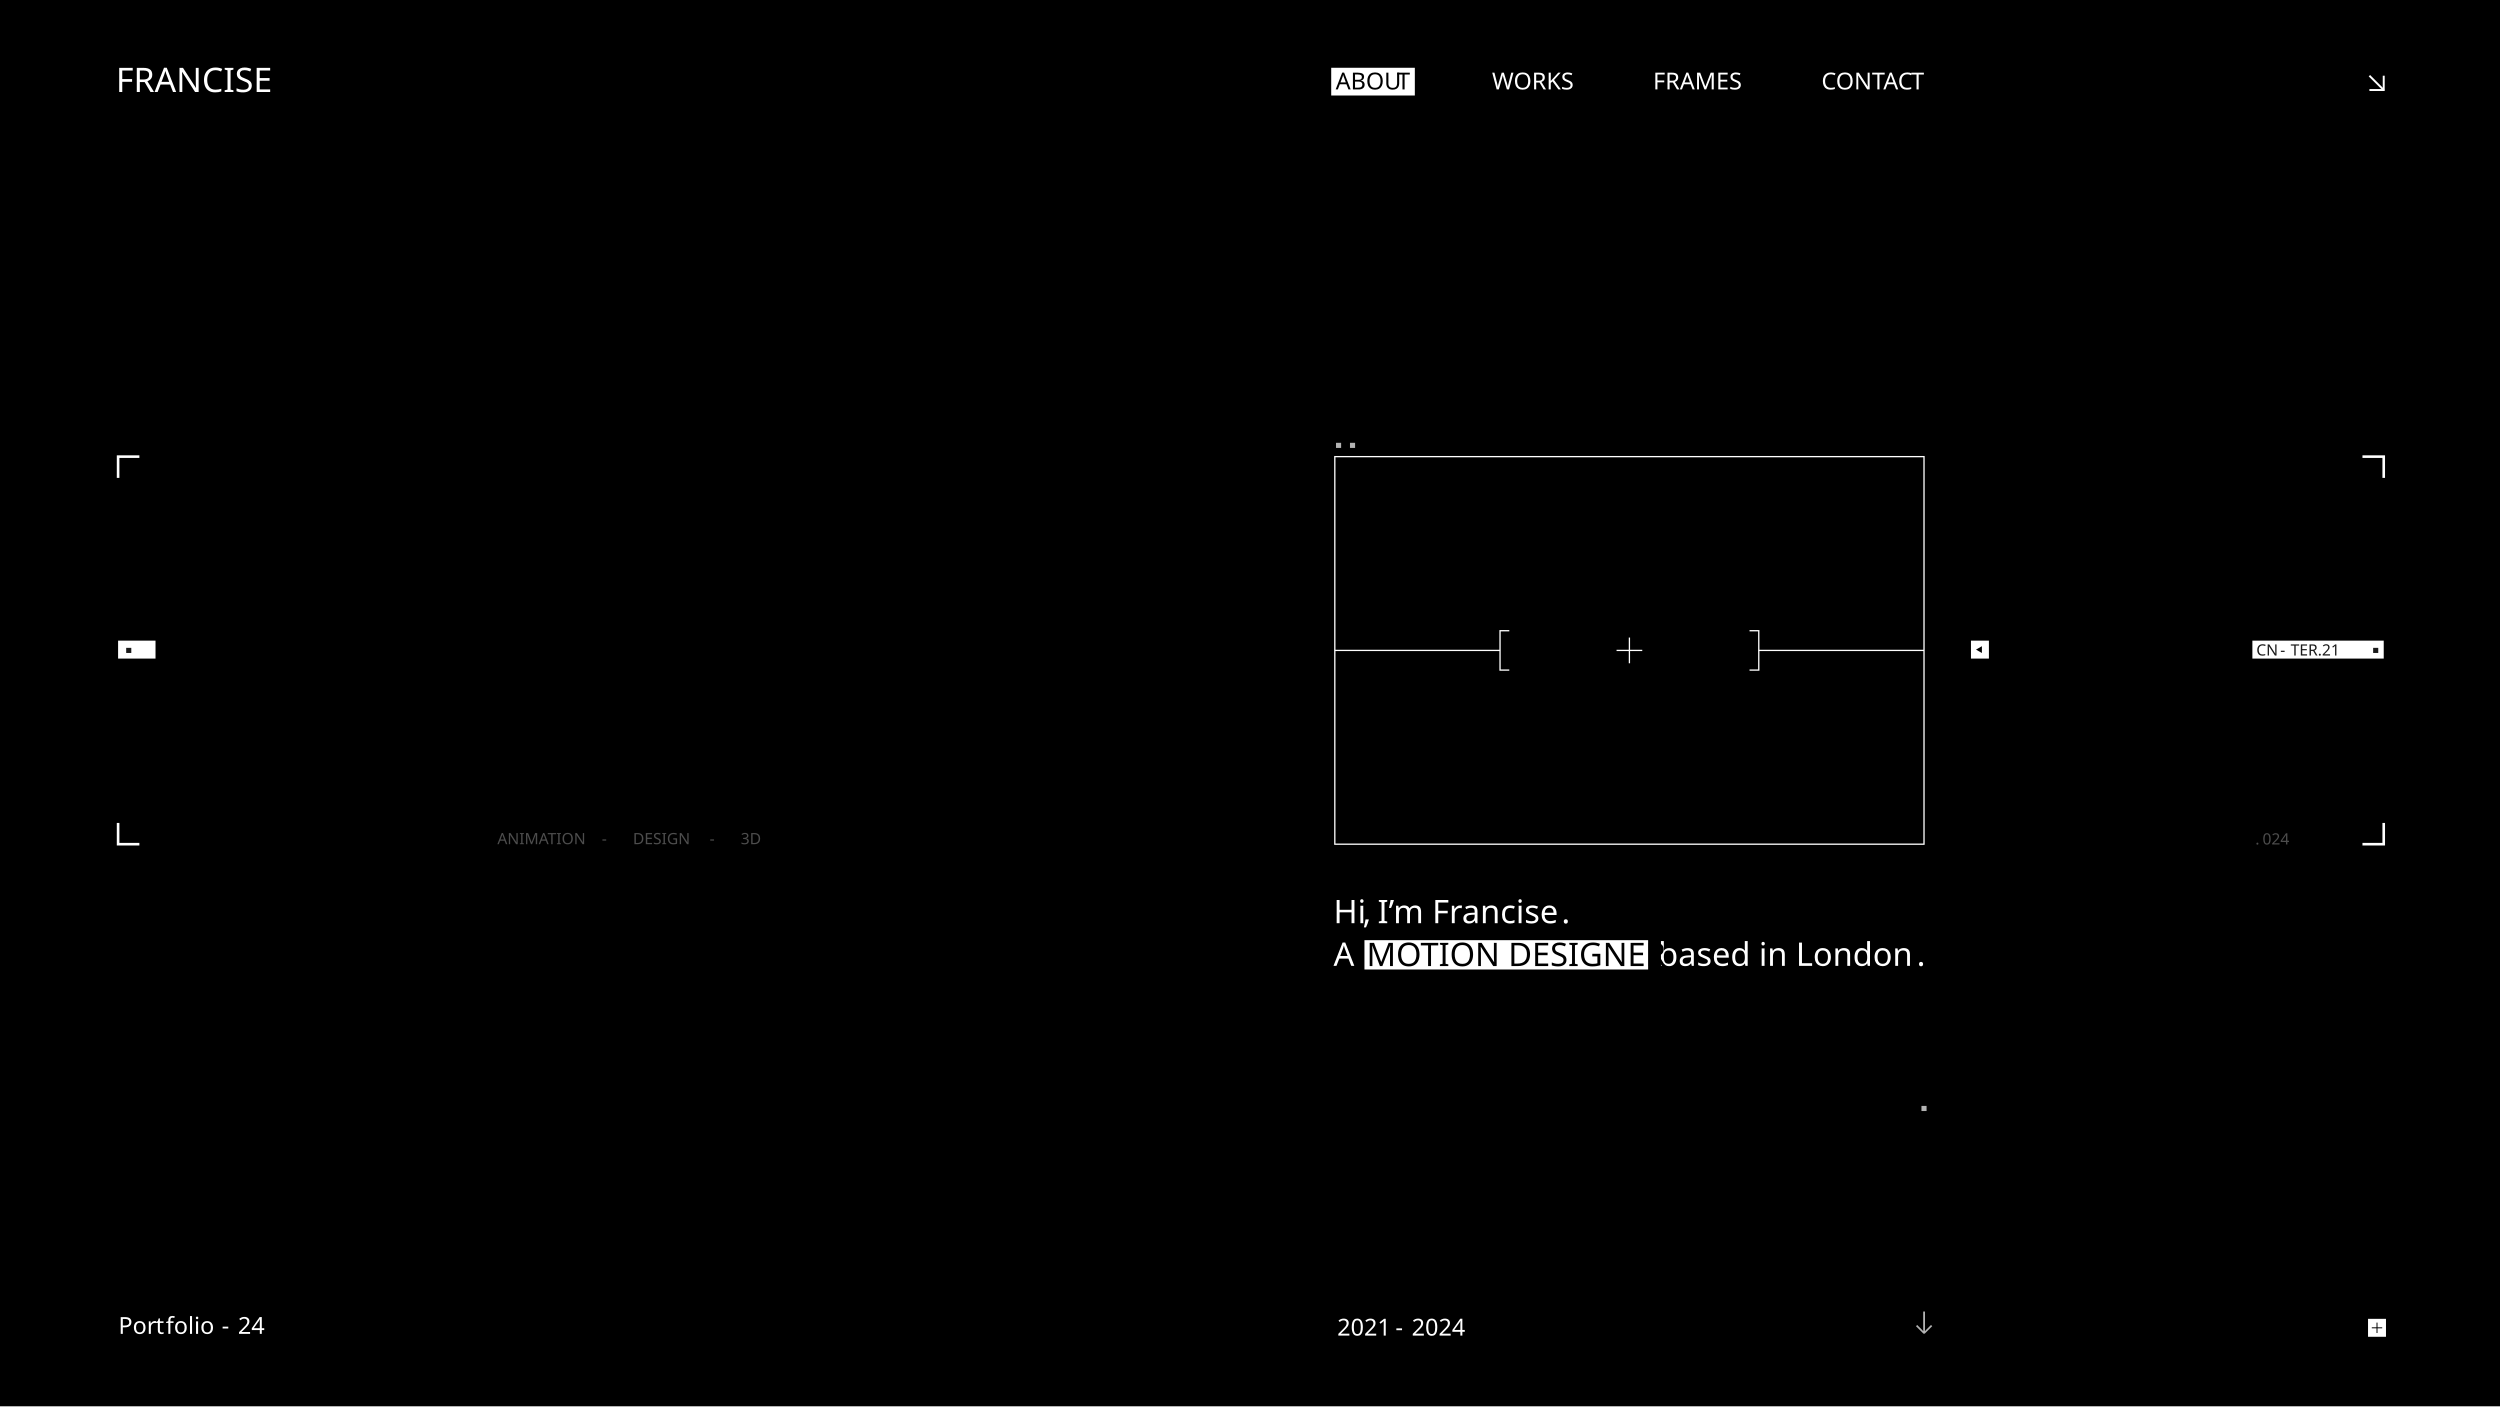
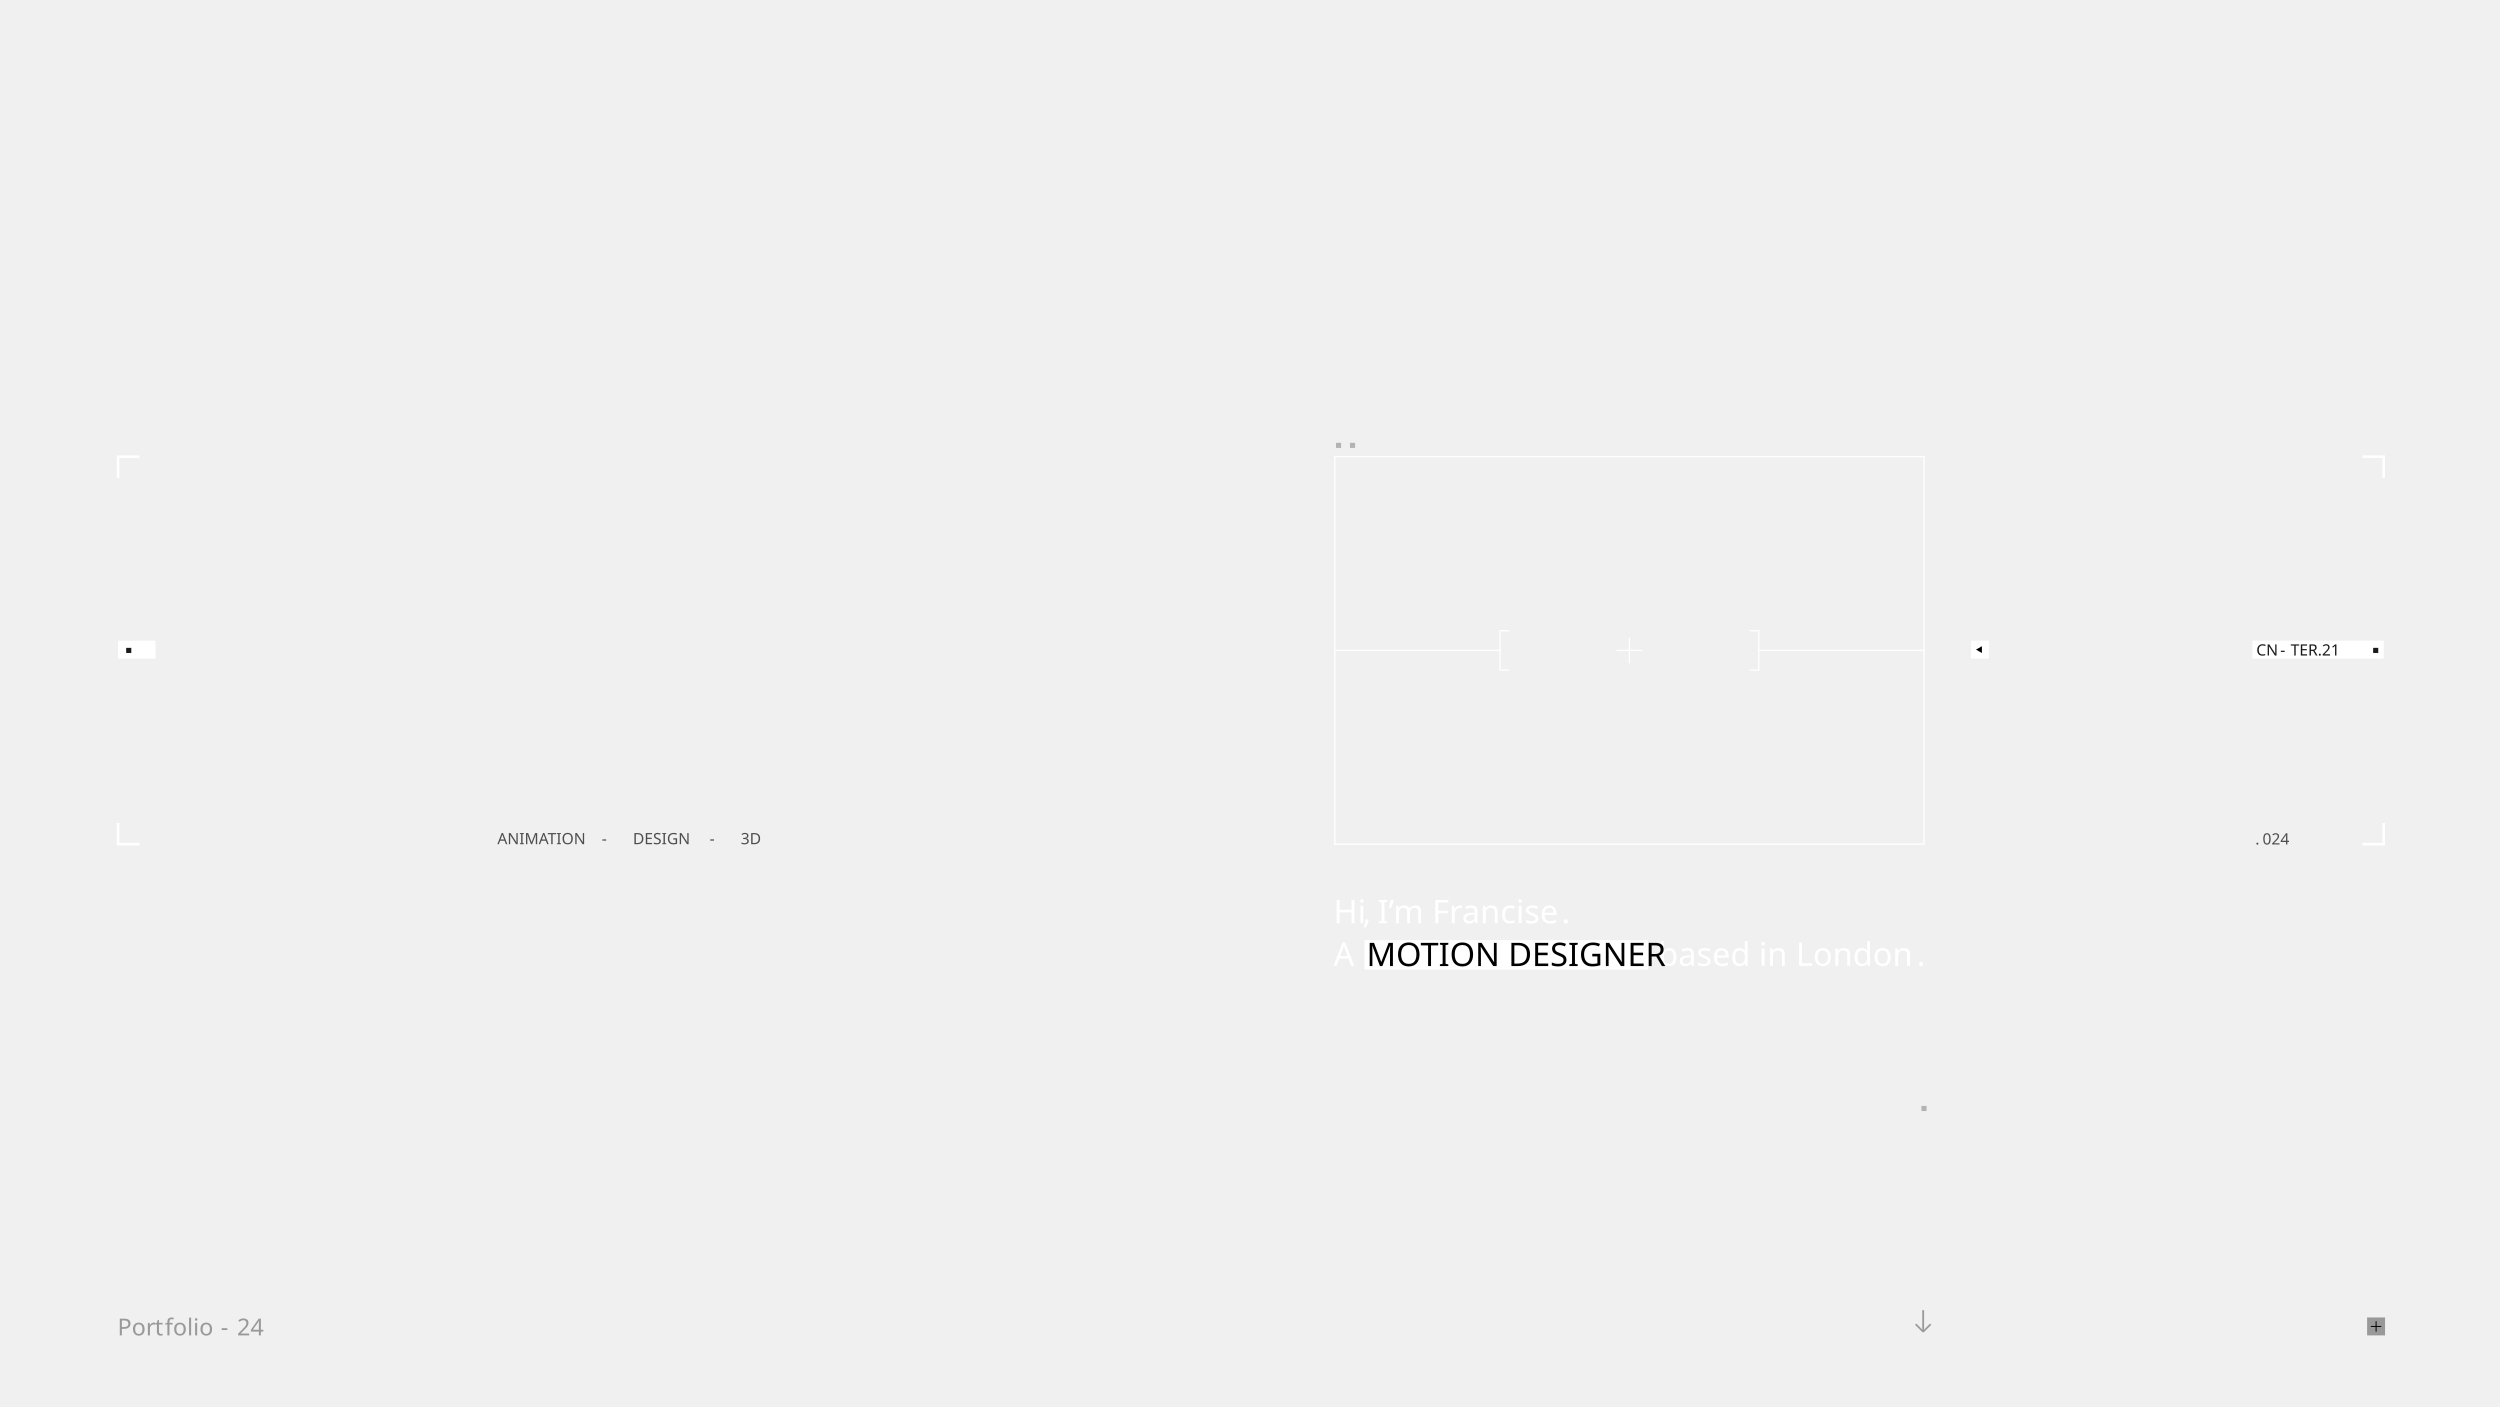
- <svg xmlns="http://www.w3.org/2000/svg" viewBox="0 0 1920 1080">
+ <svg xmlns="http://www.w3.org/2000/svg" id="Layer_1" data-name="Layer 1" viewBox="0 0 1920 1080">
  <defs>
    <style>
      .cls-1 {
        letter-spacing: 0em;
      }

-       .cls-2, .cls-3, .cls-4, .cls-5 {
+       .cls-2, .cls-3 {
        fill: #fff;
      }

-       .cls-2, .cls-6 {
+       .cls-2, .cls-4 {
        font-size: 25px;
      }

-       .cls-2, .cls-7, .cls-5, .cls-8, .cls-9 {
+       .cls-2, .cls-5, .cls-6, .cls-7 {
        font-family: SpaceGrotesk-Light, 'Space Grotesk';
        font-variation-settings: 'wght' 300;
        font-weight: 300;
+       }
+ 
+       .cls-8 {
+         letter-spacing: -.03em;
+       }
+ 
+       .cls-9 {
+         letter-spacing: -.03em;
      }

      .cls-10 {
        letter-spacing: -.03em;
      }

      .cls-11 {
-         letter-spacing: -.03em;
-       }
- 
-       .cls-12 {
-         letter-spacing: -.03em;
-       }
- 
-       .cls-13 {
        stroke: #000;
        stroke-width: .75px;
      }

-       .cls-13, .cls-14, .cls-15, .cls-16, .cls-17 {
+       .cls-11, .cls-12, .cls-13, .cls-14 {
        fill: none;
      }

-       .cls-13, .cls-14, .cls-16, .cls-17 {
+       .cls-11, .cls-12, .cls-14 {
        stroke-miterlimit: 10;
      }

-       .cls-18 {
+       .cls-15 {
        letter-spacing: -.03em;
      }

-       .cls-19 {
+       .cls-16 {
        letter-spacing: -.01em;
      }

-       .cls-6 {
+       .cls-4 {
        font-family: SpaceGrotesk-Medium, 'Space Grotesk';
        font-variation-settings: 'wght' 500;
        font-weight: 500;
      }

-       .cls-14, .cls-16, .cls-17 {
+       .cls-12, .cls-14 {
        stroke: #fff;
      }

-       .cls-20 {
+       .cls-17 {
        letter-spacing: -.03em;
+       }
+ 
+       .cls-18 {
+         letter-spacing: 0em;
+       }
+ 
+       .cls-19 {
+         letter-spacing: -.02em;
+       }
+ 
+       .cls-5 {
+         fill: #4d4d4d;
+       }
+ 
+       .cls-5, .cls-7 {
+         font-size: 12px;
+       }
+ 
+       .cls-6 {
+         font-size: 18px;
+       }
+ 
+       .cls-6, .cls-20 {
+         fill: #999;
      }

      .cls-21 {
        letter-spacing: 0em;
      }

-       .cls-4 {
-         font-family: SpaceGrotesk-Regular, 'Space Grotesk';
-         font-size: 26px;
-         font-variation-settings: 'wght' 400;
+       .cls-22, .cls-7 {
+         fill: #1a1a1a;
      }

-       .cls-22 {
-         letter-spacing: -.02em;
-       }
- 
-       .cls-7 {
-         fill: #4d4d4d;
-       }
- 
-       .cls-7, .cls-8 {
-         font-size: 12px;
+       .cls-14 {
+         stroke-width: 2px;
      }

      .cls-23 {
-         letter-spacing: 0em;
-       }
- 
-       .cls-24, .cls-8 {
-         fill: #1a1a1a;
-       }
- 
-       .cls-5, .cls-9 {
-         font-size: 18px;
-       }
- 
-       .cls-16 {
-         stroke-width: 1.5px;
-       }
- 
-       .cls-17 {
-         stroke-width: 2px;
-       }
- 
-       .cls-25 {
-         letter-spacing: -.03em;
-       }
- 
-       .cls-26 {
        fill: #b3b3b3;
-       }
- 
-       .cls-27 {
-         letter-spacing: -.02em;
      }
    </style>
  </defs>
-   <g id="Layer_2" data-name="Layer 2">
-     <rect width="1920" height="1080" />
+   <rect class="cls-3" x="1047.9" y="722.05" width="217.86" height="22.53" />
+   <text class="cls-2" transform="translate(1024.14 709.02)">
+     <tspan x="0" y="0">Hi</tspan>
+     <tspan class="cls-17" x="22.3" y="0">,</tspan>
+     <tspan class="cls-21" x="27.3" y="0" xml:space="preserve"> I’m Francise</tspan>
+     <tspan class="cls-17" x="175.05" y="0">.</tspan>
+     <tspan class="cls-16" x="0" y="32.74">A</tspan>
+     <tspan x="15.35" y="32.74" xml:space="preserve">                                    based in London</tspan>
+     <tspan class="cls-17" x="447.87" y="32.74">.</tspan>
+   </text>
+   <text class="cls-5" transform="translate(1732.07 648.57)">
+     <tspan class="cls-8" x="0" y="0">.</tspan>
+     <tspan x="2.4" y="0" xml:space="preserve"> 024</tspan>
+   </text>
+   <text class="cls-5" transform="translate(381.98 648.34)">
+     <tspan x="0" y="0" xml:space="preserve">ANIMATION     </tspan>
+     <tspan class="cls-15" x="77.42" y="0" xml:space="preserve"> -</tspan>
+     <tspan class="cls-1" x="85.37" y="0" xml:space="preserve">      DESIGN     </tspan>
+     <tspan class="cls-15" x="160.23" y="0" xml:space="preserve"> -</tspan>
+     <tspan x="168.18" y="0" xml:space="preserve">      3D</tspan>
+   </text>
+   <g>
+     <polyline class="cls-14" points="1830.7 632.01 1830.7 648.34 1814.37 648.34" />
+     <polyline class="cls-14" points="1814.37 350.69 1830.7 350.69 1830.7 367.02" />
  </g>
-   <g id="Layer_1" data-name="Layer 1">
-     <rect class="cls-3" x="1022.37" y="52.05" width="64.22" height="21.3" />
-     <rect class="cls-3" x="1047.9" y="722.05" width="217.86" height="22.53" />
-     <text class="cls-9" transform="translate(1025.8 68.68)">
-       <tspan x="0" y="0">ABOU</tspan>
-       <tspan class="cls-27" x="47.12" y="0">T</tspan>
-       <tspan x="57.28" y="0"> </tspan>
-     </text>
-     <text class="cls-5" transform="translate(1145.82 68.68)">
-       <tspan x="0" y="0">WORKS </tspan>
-     </text>
-     <text class="cls-4" transform="translate(89.04 70.68)">
-       <tspan x="0" y="0">FRANCISE</tspan>
-     </text>
-     <text class="cls-5" transform="translate(1269.55 68.68)">
-       <tspan x="0" y="0">FRAMES</tspan>
-     </text>
-     <text class="cls-5" transform="translate(1398.87 68.68)">
-       <tspan x="0" y="0">CONTAC</tspan>
-       <tspan class="cls-27" x="68.85" y="0">T</tspan>
-     </text>
-     <g>
-       <polyline class="cls-16" points="1830.7 58.14 1830.7 69.14 1819.7 69.14" />
-       <line class="cls-16" x1="1819.7" y1="58.14" x2="1830.7" y2="69.14" />
-     </g>
-     <text class="cls-2" transform="translate(1024.14 709.02)">
-       <tspan x="0" y="0">Hi</tspan>
-       <tspan class="cls-20" x="22.3" y="0">,</tspan>
-       <tspan class="cls-23" x="27.3" y="0" xml:space="preserve"> I’m Francise</tspan>
-       <tspan class="cls-20" x="175.05" y="0">.</tspan>
-       <tspan class="cls-19" x="0" y="32.74">A</tspan>
-       <tspan x="15.35" y="32.74" xml:space="preserve">                                    based in London</tspan>
-       <tspan class="cls-20" x="447.87" y="32.74">.</tspan>
-     </text>
-     <path class="cls-26" d="M1477.22,1024.26l-5.76-5.76.94-.94,3.94,3.94.53.74.24-.07-.1-.91v-13.99h1.39v13.99l-.1.91.24.07.53-.74,3.94-3.94.94.94-5.76,5.76h-.96Z" />
-     <text class="cls-5" transform="translate(1026.97 1025.72)">
-       <tspan x="0" y="0">2021</tspan>
-       <tspan class="cls-25" x="40.57" y="0" xml:space="preserve"> -</tspan>
-       <tspan x="52.49" y="0" xml:space="preserve"> 2024</tspan>
-     </text>
-     <text class="cls-7" transform="translate(1732.07 648.57)">
-       <tspan class="cls-10" x="0" y="0">.</tspan>
-       <tspan x="2.4" y="0" xml:space="preserve"> 024</tspan>
-     </text>
-     <text class="cls-7" transform="translate(381.98 648.34)">
-       <tspan x="0" y="0" xml:space="preserve">ANIMATION     </tspan>
-       <tspan class="cls-18" x="77.42" y="0" xml:space="preserve"> -</tspan>
-       <tspan class="cls-1" x="85.37" y="0" xml:space="preserve">      DESIGN     </tspan>
-       <tspan class="cls-18" x="160.23" y="0" xml:space="preserve"> -</tspan>
-       <tspan x="168.18" y="0" xml:space="preserve">      3D</tspan>
-     </text>
-     <text class="cls-5" transform="translate(90.96 1024.41)">
-       <tspan x="0" y="0">Por</tspan>
-       <tspan class="cls-11" x="28.6" y="0">t</tspan>
-       <tspan class="cls-21" x="36.34" y="0">folio</tspan>
-       <tspan class="cls-18" x="75.15" y="0" xml:space="preserve"> -</tspan>
-       <tspan x="87.06" y="0" xml:space="preserve"> 24</tspan>
-     </text>
-     <g>
-       <polyline class="cls-17" points="1830.7 632.01 1830.7 648.34 1814.37 648.34" />
-       <polyline class="cls-17" points="1814.37 350.69 1830.7 350.69 1830.7 367.02" />
-     </g>
-     <g>
-       <polyline class="cls-17" points="90.7 632.01 90.7 648.34 107.04 648.34" />
-       <polyline class="cls-17" points="107.04 350.69 90.7 350.69 90.7 367.02" />
-     </g>
-     <rect class="cls-26" x="1475.68" y="849.34" width="3.93" height="3.93" />
-     <rect class="cls-26" x="1026.05" y="340.08" width="3.93" height="3.93" />
-     <rect class="cls-26" x="1036.78" y="340.08" width="3.93" height="3.93" />
-     <text class="cls-6" transform="translate(1049.5 741.95)">
-       <tspan x="0" y="0">MOTION DESIGNER</tspan>
-     </text>
-     <rect class="cls-3" x="1818.65" y="1012.87" width="13.78" height="13.78" />
-     <g>
-       <line class="cls-13" x1="1825.54" y1="1015.76" x2="1825.54" y2="1023.76" />
-       <line class="cls-13" x1="1829.54" y1="1019.76" x2="1821.54" y2="1019.76" />
-     </g>
-     <rect class="cls-15" x="1025.14" y="350.69" width="452.5" height="297.65" />
-     <line class="cls-14" x1="1477.64" y1="499.52" x2="1350.74" y2="499.52" />
-     <g>
-       <line class="cls-14" x1="1241.52" y1="499.52" x2="1261.26" y2="499.52" />
-       <line class="cls-14" x1="1251.39" y1="489.64" x2="1251.39" y2="509.39" />
-     </g>
-     <rect class="cls-14" x="1025.14" y="350.69" width="452.5" height="297.65" />
-     <g>
-       <polyline class="cls-14" points="1159.14 484.4 1152.03 484.4 1152.03 514.63 1159.14 514.63" />
-       <polyline class="cls-14" points="1343.63 514.63 1350.74 514.63 1350.74 484.4 1343.63 484.4" />
-     </g>
-     <line class="cls-14" x1="1152.03" y1="499.52" x2="1025.14" y2="499.52" />
-     <rect class="cls-3" x="1729.83" y="492.01" width="100.87" height="13.78" />
-     <rect class="cls-3" x="90.7" y="492.01" width="28.74" height="13.78" />
-     <text class="cls-8" transform="translate(1732.83 503.44)">
-       <tspan x="0" y="0">CN</tspan>
-       <tspan class="cls-12" x="15.62" y="0" xml:space="preserve"> -</tspan>
-       <tspan class="cls-22" x="23.57" y="0"> </tspan>
-       <tspan x="26.38" y="0">TER.21</tspan>
-     </text>
-     <rect class="cls-24" x="1822.57" y="497.55" width="3.93" height="3.93" />
-     <rect class="cls-24" x="96.91" y="497.55" width="3.93" height="3.93" />
-     <g>
-       <rect class="cls-3" x="1513.7" y="492.01" width="13.78" height="13.78" transform="translate(2019.49 -1021.69) rotate(90)" />
-       <polygon points="1517.57 498.9 1522.1 501.51 1522.1 496.28 1517.57 498.9" />
-     </g>
+   <g>
+     <polyline class="cls-14" points="90.7 632.01 90.7 648.34 107.04 648.34" />
+     <polyline class="cls-14" points="107.04 350.69 90.7 350.69 90.7 367.02" />
+   </g>
+   <rect class="cls-23" x="1475.68" y="849.34" width="3.93" height="3.93" />
+   <rect class="cls-23" x="1026.05" y="340.08" width="3.93" height="3.93" />
+   <rect class="cls-23" x="1036.78" y="340.08" width="3.93" height="3.93" />
+   <text class="cls-4" transform="translate(1049.5 741.95)">
+     <tspan x="0" y="0">MOTION DESIGNER</tspan>
+   </text>
+   <rect class="cls-13" x="1025.14" y="350.69" width="452.5" height="297.65" />
+   <line class="cls-12" x1="1477.64" y1="499.52" x2="1350.74" y2="499.52" />
+   <g>
+     <line class="cls-12" x1="1241.52" y1="499.52" x2="1261.26" y2="499.52" />
+     <line class="cls-12" x1="1251.39" y1="489.64" x2="1251.39" y2="509.39" />
+   </g>
+   <rect class="cls-12" x="1025.14" y="350.69" width="452.5" height="297.65" />
+   <g>
+     <polyline class="cls-12" points="1159.14 484.4 1152.03 484.4 1152.03 514.63 1159.14 514.63" />
+     <polyline class="cls-12" points="1343.63 514.63 1350.74 514.63 1350.74 484.4 1343.63 484.4" />
+   </g>
+   <line class="cls-12" x1="1152.03" y1="499.52" x2="1025.14" y2="499.52" />
+   <rect class="cls-3" x="1729.83" y="492.01" width="100.87" height="13.78" />
+   <rect class="cls-3" x="90.7" y="492.01" width="28.74" height="13.78" />
+   <text class="cls-7" transform="translate(1732.83 503.44)">
+     <tspan x="0" y="0">CN</tspan>
+     <tspan class="cls-10" x="15.62" y="0" xml:space="preserve"> -</tspan>
+     <tspan class="cls-19" x="23.57" y="0"> </tspan>
+     <tspan x="26.38" y="0">TER.21</tspan>
+   </text>
+   <rect class="cls-22" x="1822.57" y="497.55" width="3.93" height="3.93" />
+   <rect class="cls-22" x="96.91" y="497.55" width="3.93" height="3.93" />
+   <g>
+     <rect class="cls-3" x="1513.7" y="492.01" width="13.78" height="13.78" transform="translate(2019.49 -1021.69) rotate(90)" />
+     <polygon points="1517.57 498.9 1522.1 501.51 1522.1 496.28 1517.57 498.9" />
+   </g>
+   <path class="cls-20" d="M1476.51,1023.19l-5.76-5.76.94-.94,3.94,3.94.53.74.24-.07-.1-.91v-13.99h1.39v13.99l-.1.91.24.07.53-.74,3.94-3.94.94.94-5.76,5.76h-.96Z" />
+   <text class="cls-6" transform="translate(90.25 1025.59)">
+     <tspan x="0" y="0">Por</tspan>
+     <tspan class="cls-9" x="28.6" y="0">t</tspan>
+     <tspan class="cls-18" x="36.34" y="0">folio</tspan>
+     <tspan class="cls-15" x="75.15" y="0" xml:space="preserve"> -</tspan>
+     <tspan x="87.06" y="0" xml:space="preserve"> 24</tspan>
+   </text>
+   <rect class="cls-20" x="1817.94" y="1011.81" width="13.78" height="13.78" />
+   <g>
+     <line class="cls-11" x1="1824.83" y1="1014.7" x2="1824.83" y2="1022.7" />
+     <line class="cls-11" x1="1828.83" y1="1018.7" x2="1820.83" y2="1018.7" />
  </g>
</svg>
